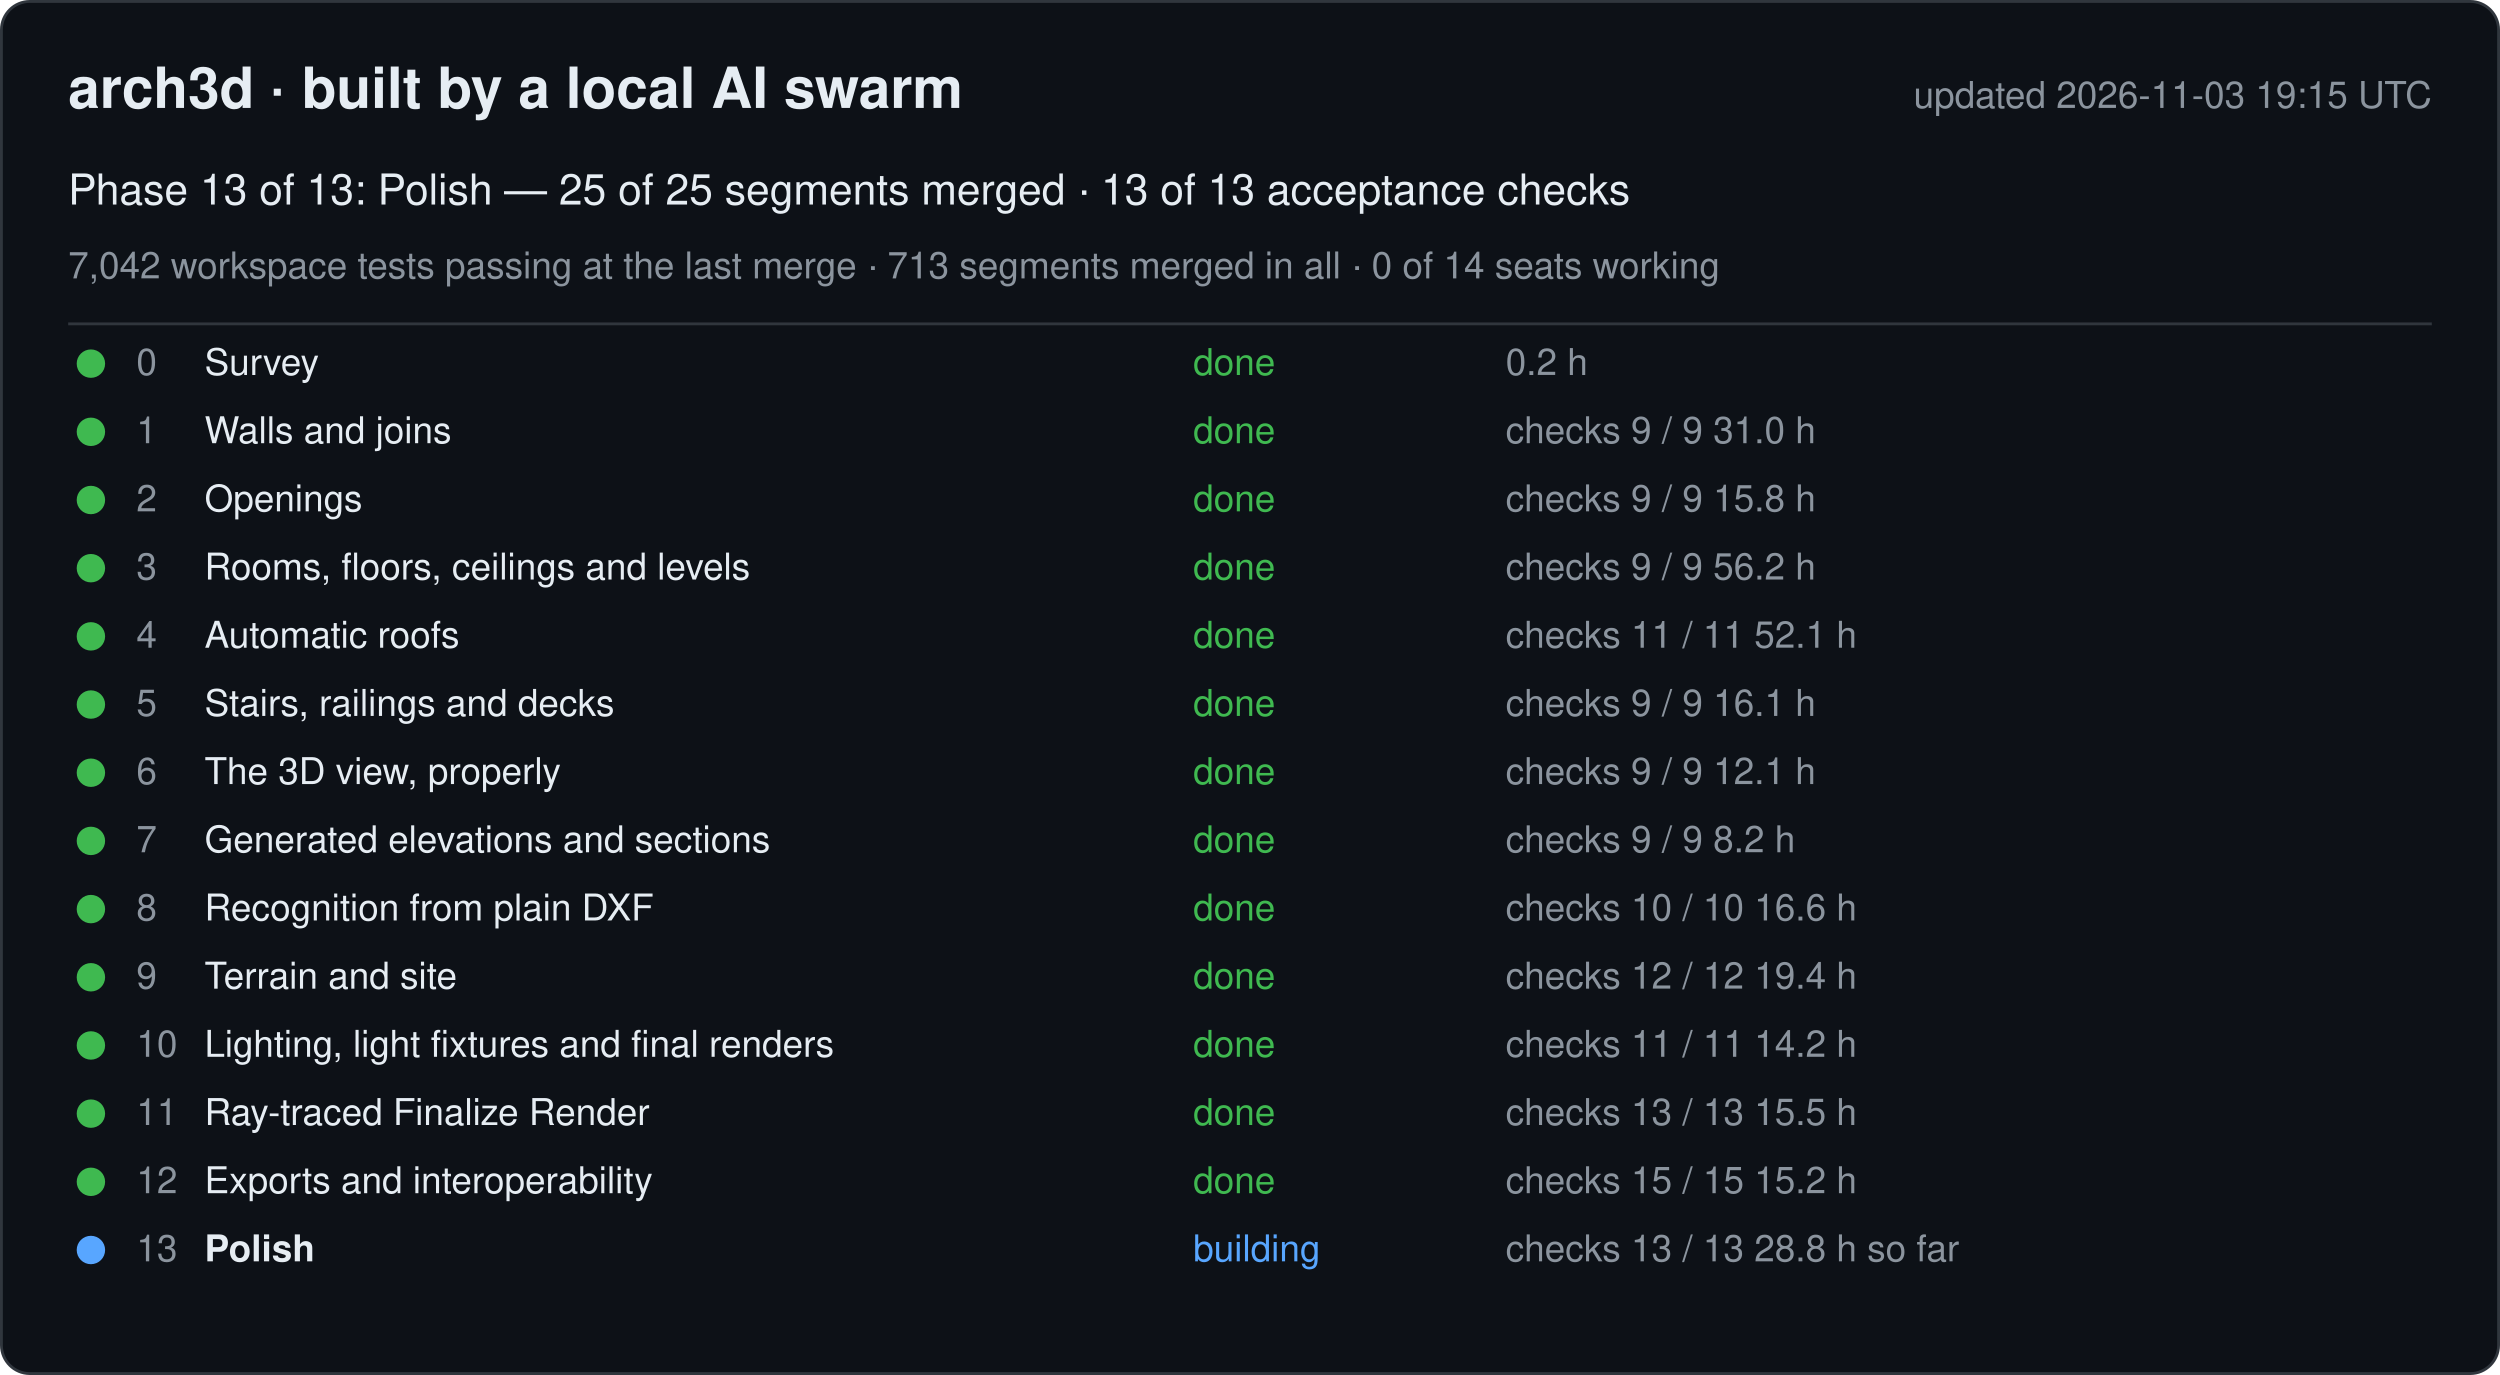
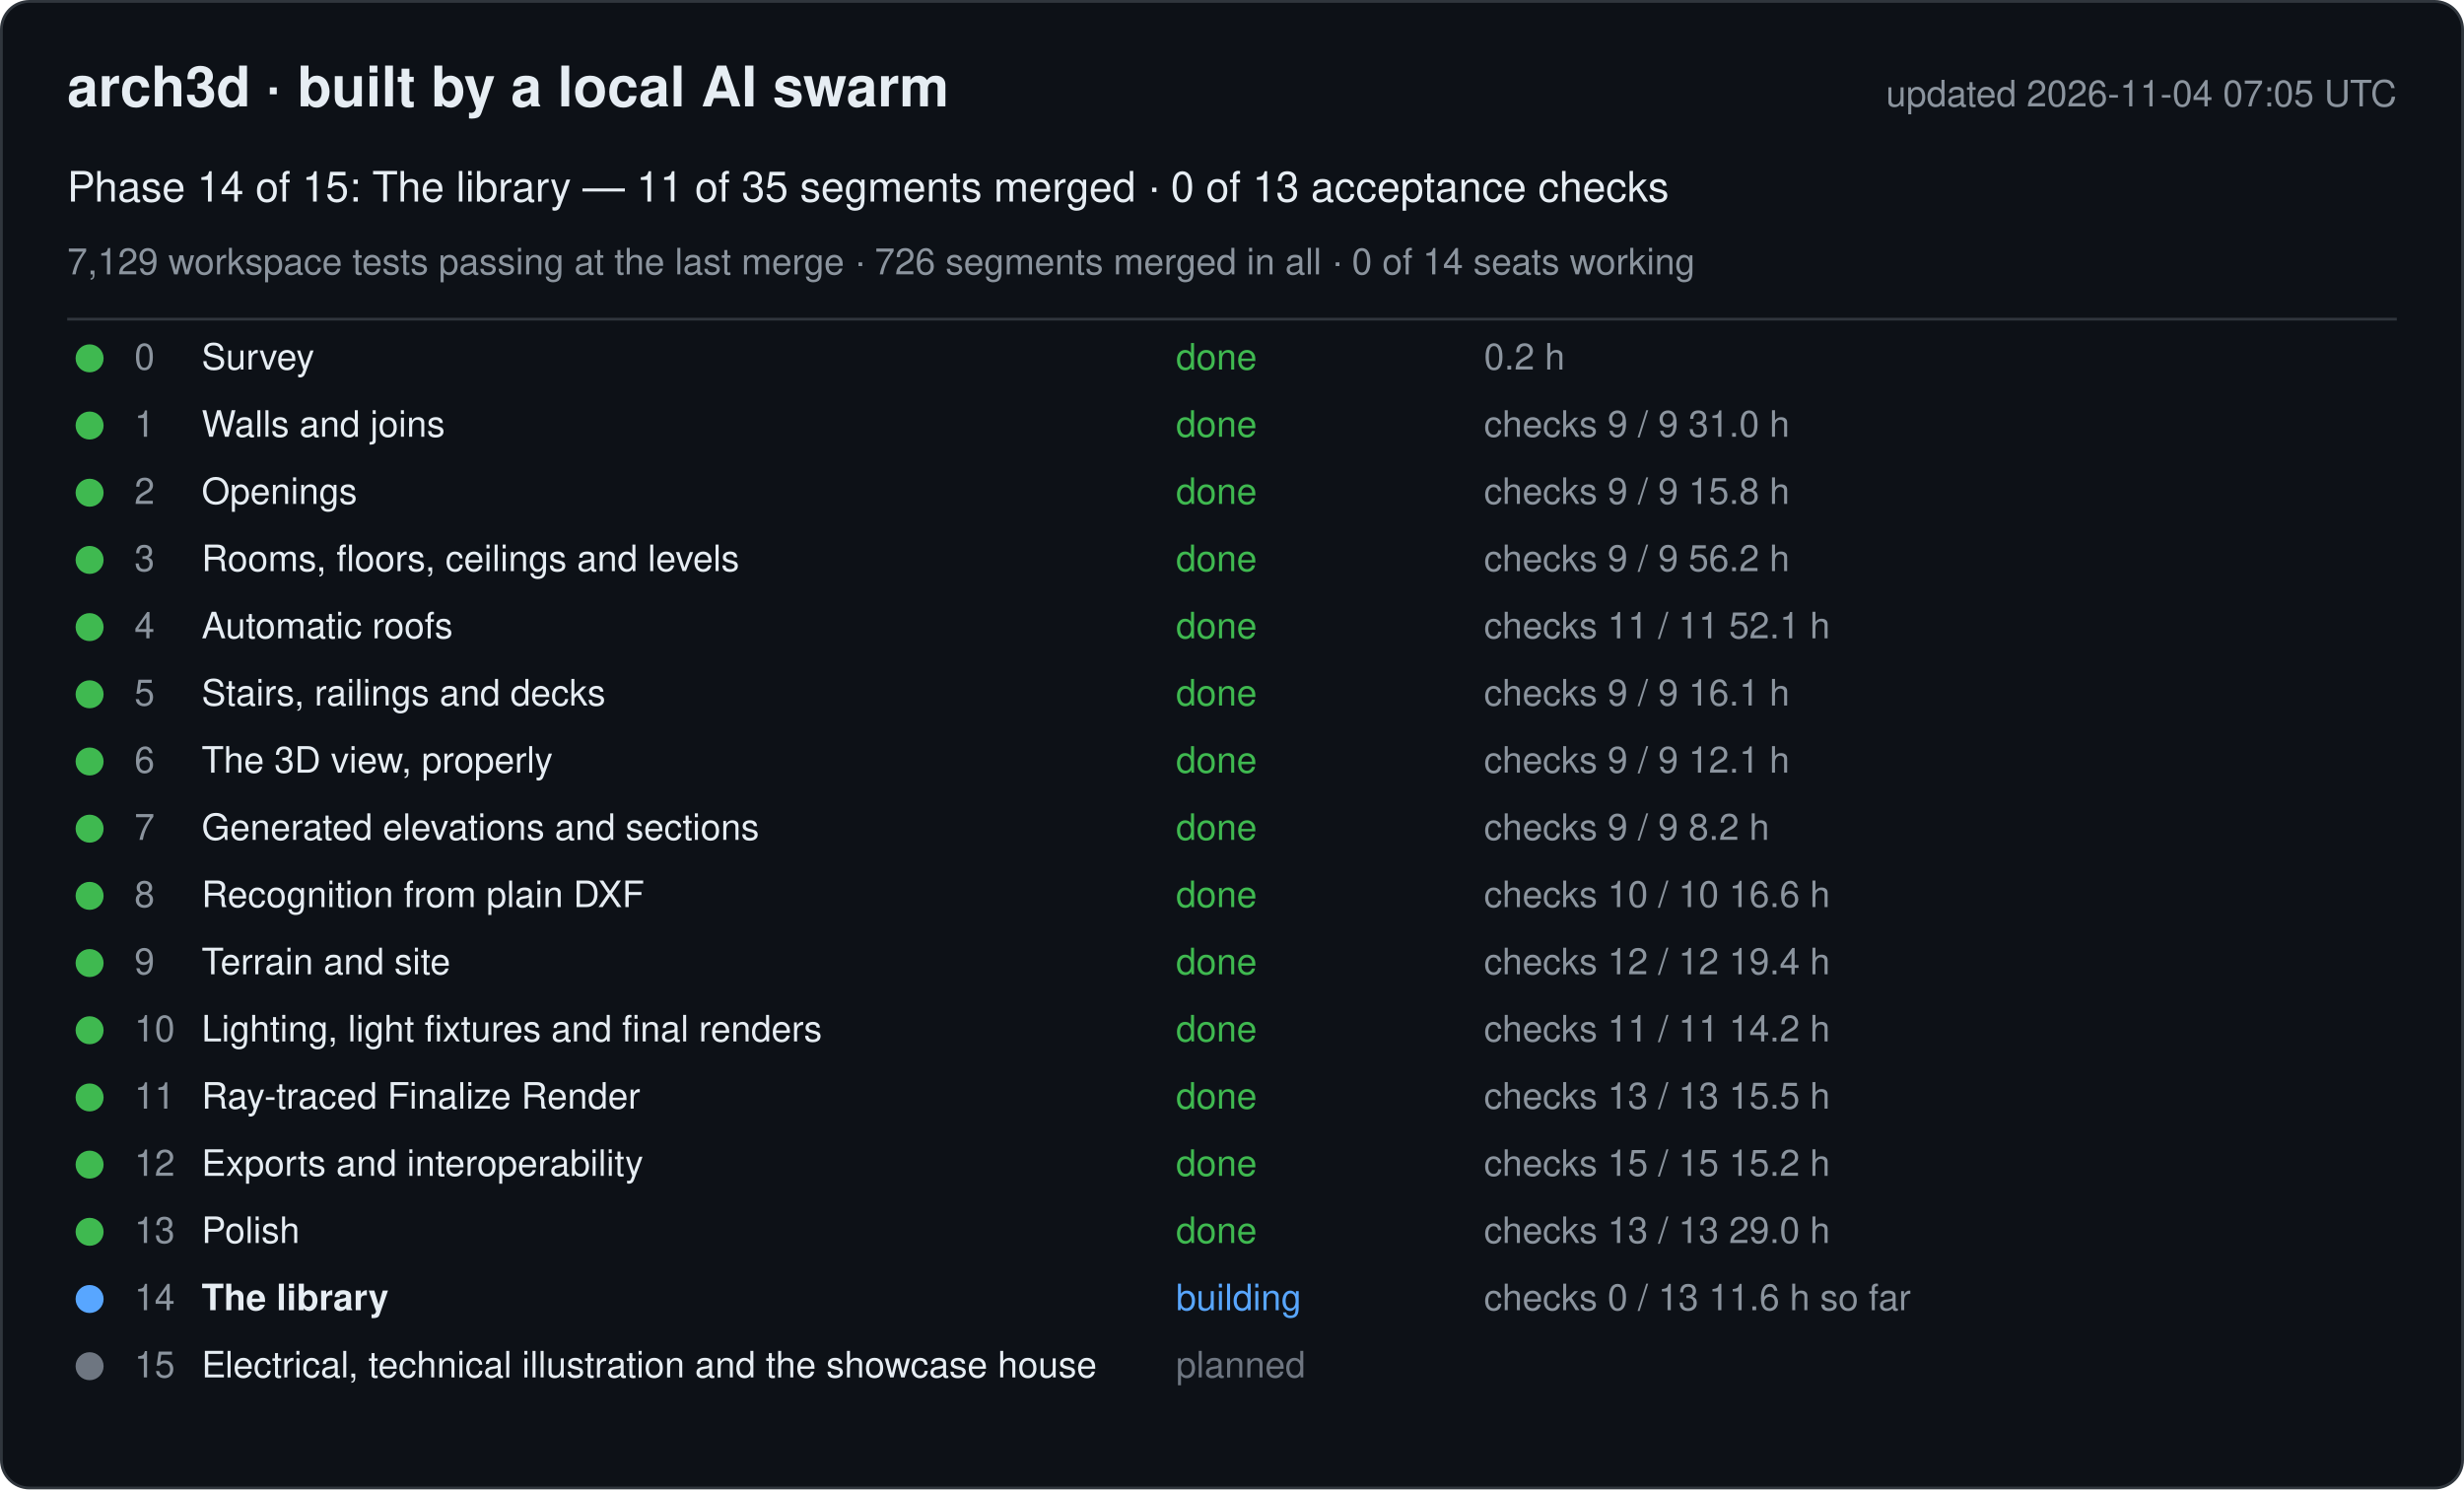
- <svg xmlns="http://www.w3.org/2000/svg" width="880" height="484" viewBox="0 0 880 484" font-family="-apple-system, Segoe UI, Helvetica, Arial, sans-serif">
-   <rect x="0.5" y="0.5" width="879" height="483" rx="10" fill="#0d1117" stroke="#30363d" />
+ <svg xmlns="http://www.w3.org/2000/svg" width="880" height="532" viewBox="0 0 880 532" font-family="-apple-system, Segoe UI, Helvetica, Arial, sans-serif">
+   <rect x="0.5" y="0.5" width="879" height="531" rx="10" fill="#0d1117" stroke="#30363d" />
  <text x="24" y="38" font-size="20" font-weight="600" fill="#e6edf3">arch3d · built by a local AI swarm</text>
-   <text x="856" y="38" font-size="13" fill="#8b949e" text-anchor="end">updated 2026-11-03 19:15 UTC</text>
-   <text x="24" y="72" font-size="15" fill="#e6edf3">Phase 13 of 13: Polish — 25 of 25 segments merged · 13 of 13 acceptance checks</text>
-   <text x="24" y="98" font-size="13" fill="#8b949e">7,042 workspace tests passing at the last merge · 713 segments merged in all · 0 of 14 seats working</text>
+   <text x="856" y="38" font-size="13" fill="#8b949e" text-anchor="end">updated 2026-11-04 07:05 UTC</text>
+   <text x="24" y="72" font-size="15" fill="#e6edf3">Phase 14 of 15: The library — 11 of 35 segments merged · 0 of 13 acceptance checks</text>
+   <text x="24" y="98" font-size="13" fill="#8b949e">7,129 workspace tests passing at the last merge · 726 segments merged in all · 0 of 14 seats working</text>
  <line x1="24" y1="114" x2="856" y2="114" stroke="#30363d" />
  <g data-phase="0">
    <circle cx="32" cy="128" r="5" fill="#3fb950" />
    <text x="48" y="132" font-size="13" fill="#8b949e">0</text>
    <text x="72" y="132" font-size="13" fill="#e6edf3">Survey</text>
    <text x="420" y="132" font-size="13" fill="#3fb950">done</text>
    <text x="530" y="132" font-size="13" fill="#8b949e">0.2 h</text>
  </g>
  <g data-phase="1">
    <circle cx="32" cy="152" r="5" fill="#3fb950" />
    <text x="48" y="156" font-size="13" fill="#8b949e">1</text>
    <text x="72" y="156" font-size="13" fill="#e6edf3">Walls and joins</text>
    <text x="420" y="156" font-size="13" fill="#3fb950">done</text>
    <text x="530" y="156" font-size="13" fill="#8b949e">checks 9 / 9   31.0 h</text>
  </g>
  <g data-phase="2">
    <circle cx="32" cy="176" r="5" fill="#3fb950" />
    <text x="48" y="180" font-size="13" fill="#8b949e">2</text>
    <text x="72" y="180" font-size="13" fill="#e6edf3">Openings</text>
    <text x="420" y="180" font-size="13" fill="#3fb950">done</text>
    <text x="530" y="180" font-size="13" fill="#8b949e">checks 9 / 9   15.8 h</text>
  </g>
  <g data-phase="3">
    <circle cx="32" cy="200" r="5" fill="#3fb950" />
    <text x="48" y="204" font-size="13" fill="#8b949e">3</text>
    <text x="72" y="204" font-size="13" fill="#e6edf3">Rooms, floors, ceilings and levels</text>
    <text x="420" y="204" font-size="13" fill="#3fb950">done</text>
    <text x="530" y="204" font-size="13" fill="#8b949e">checks 9 / 9   56.2 h</text>
  </g>
  <g data-phase="4">
    <circle cx="32" cy="224" r="5" fill="#3fb950" />
    <text x="48" y="228" font-size="13" fill="#8b949e">4</text>
    <text x="72" y="228" font-size="13" fill="#e6edf3">Automatic roofs</text>
    <text x="420" y="228" font-size="13" fill="#3fb950">done</text>
    <text x="530" y="228" font-size="13" fill="#8b949e">checks 11 / 11   52.1 h</text>
  </g>
  <g data-phase="5">
    <circle cx="32" cy="248" r="5" fill="#3fb950" />
    <text x="48" y="252" font-size="13" fill="#8b949e">5</text>
    <text x="72" y="252" font-size="13" fill="#e6edf3">Stairs, railings and decks</text>
    <text x="420" y="252" font-size="13" fill="#3fb950">done</text>
    <text x="530" y="252" font-size="13" fill="#8b949e">checks 9 / 9   16.1 h</text>
  </g>
  <g data-phase="6">
    <circle cx="32" cy="272" r="5" fill="#3fb950" />
    <text x="48" y="276" font-size="13" fill="#8b949e">6</text>
    <text x="72" y="276" font-size="13" fill="#e6edf3">The 3D view, properly</text>
    <text x="420" y="276" font-size="13" fill="#3fb950">done</text>
    <text x="530" y="276" font-size="13" fill="#8b949e">checks 9 / 9   12.1 h</text>
  </g>
  <g data-phase="7">
    <circle cx="32" cy="296" r="5" fill="#3fb950" />
    <text x="48" y="300" font-size="13" fill="#8b949e">7</text>
    <text x="72" y="300" font-size="13" fill="#e6edf3">Generated elevations and sections</text>
    <text x="420" y="300" font-size="13" fill="#3fb950">done</text>
    <text x="530" y="300" font-size="13" fill="#8b949e">checks 9 / 9   8.2 h</text>
  </g>
  <g data-phase="8">
    <circle cx="32" cy="320" r="5" fill="#3fb950" />
    <text x="48" y="324" font-size="13" fill="#8b949e">8</text>
    <text x="72" y="324" font-size="13" fill="#e6edf3">Recognition from plain DXF</text>
    <text x="420" y="324" font-size="13" fill="#3fb950">done</text>
    <text x="530" y="324" font-size="13" fill="#8b949e">checks 10 / 10   16.6 h</text>
  </g>
  <g data-phase="9">
    <circle cx="32" cy="344" r="5" fill="#3fb950" />
    <text x="48" y="348" font-size="13" fill="#8b949e">9</text>
    <text x="72" y="348" font-size="13" fill="#e6edf3">Terrain and site</text>
    <text x="420" y="348" font-size="13" fill="#3fb950">done</text>
    <text x="530" y="348" font-size="13" fill="#8b949e">checks 12 / 12   19.4 h</text>
  </g>
  <g data-phase="10">
    <circle cx="32" cy="368" r="5" fill="#3fb950" />
    <text x="48" y="372" font-size="13" fill="#8b949e">10</text>
    <text x="72" y="372" font-size="13" fill="#e6edf3">Lighting, light fixtures and final renders</text>
    <text x="420" y="372" font-size="13" fill="#3fb950">done</text>
    <text x="530" y="372" font-size="13" fill="#8b949e">checks 11 / 11   14.2 h</text>
  </g>
  <g data-phase="11">
    <circle cx="32" cy="392" r="5" fill="#3fb950" />
    <text x="48" y="396" font-size="13" fill="#8b949e">11</text>
    <text x="72" y="396" font-size="13" fill="#e6edf3">Ray-traced Finalize Render</text>
    <text x="420" y="396" font-size="13" fill="#3fb950">done</text>
    <text x="530" y="396" font-size="13" fill="#8b949e">checks 13 / 13   15.5 h</text>
  </g>
  <g data-phase="12">
    <circle cx="32" cy="416" r="5" fill="#3fb950" />
    <text x="48" y="420" font-size="13" fill="#8b949e">12</text>
    <text x="72" y="420" font-size="13" fill="#e6edf3">Exports and interoperability</text>
    <text x="420" y="420" font-size="13" fill="#3fb950">done</text>
    <text x="530" y="420" font-size="13" fill="#8b949e">checks 15 / 15   15.2 h</text>
  </g>
  <g data-phase="13">
-     <circle cx="32" cy="440" r="5" fill="#58a6ff" />
+     <circle cx="32" cy="440" r="5" fill="#3fb950" />
    <text x="48" y="444" font-size="13" fill="#8b949e">13</text>
-     <text x="72" y="444" font-size="13" fill="#e6edf3" font-weight="600">Polish</text>
-     <text x="420" y="444" font-size="13" fill="#58a6ff">building</text>
-     <text x="530" y="444" font-size="13" fill="#8b949e">checks 13 / 13   28.8 h so far</text>
+     <text x="72" y="444" font-size="13" fill="#e6edf3">Polish</text>
+     <text x="420" y="444" font-size="13" fill="#3fb950">done</text>
+     <text x="530" y="444" font-size="13" fill="#8b949e">checks 13 / 13   29.0 h</text>
+   </g>
+   <g data-phase="14">
+     <circle cx="32" cy="464" r="5" fill="#58a6ff" />
+     <text x="48" y="468" font-size="13" fill="#8b949e">14</text>
+     <text x="72" y="468" font-size="13" fill="#e6edf3" font-weight="600">The library</text>
+     <text x="420" y="468" font-size="13" fill="#58a6ff">building</text>
+     <text x="530" y="468" font-size="13" fill="#8b949e">checks 0 / 13   11.6 h so far</text>
+   </g>
+   <g data-phase="15">
+     <circle cx="32" cy="488" r="5" fill="#6e7681" />
+     <text x="48" y="492" font-size="13" fill="#8b949e">15</text>
+     <text x="72" y="492" font-size="13" fill="#e6edf3">Electrical, technical illustration and the showcase house</text>
+     <text x="420" y="492" font-size="13" fill="#6e7681">planned</text>
+     <text x="530" y="492" font-size="13" fill="#8b949e" />
  </g>
</svg>
